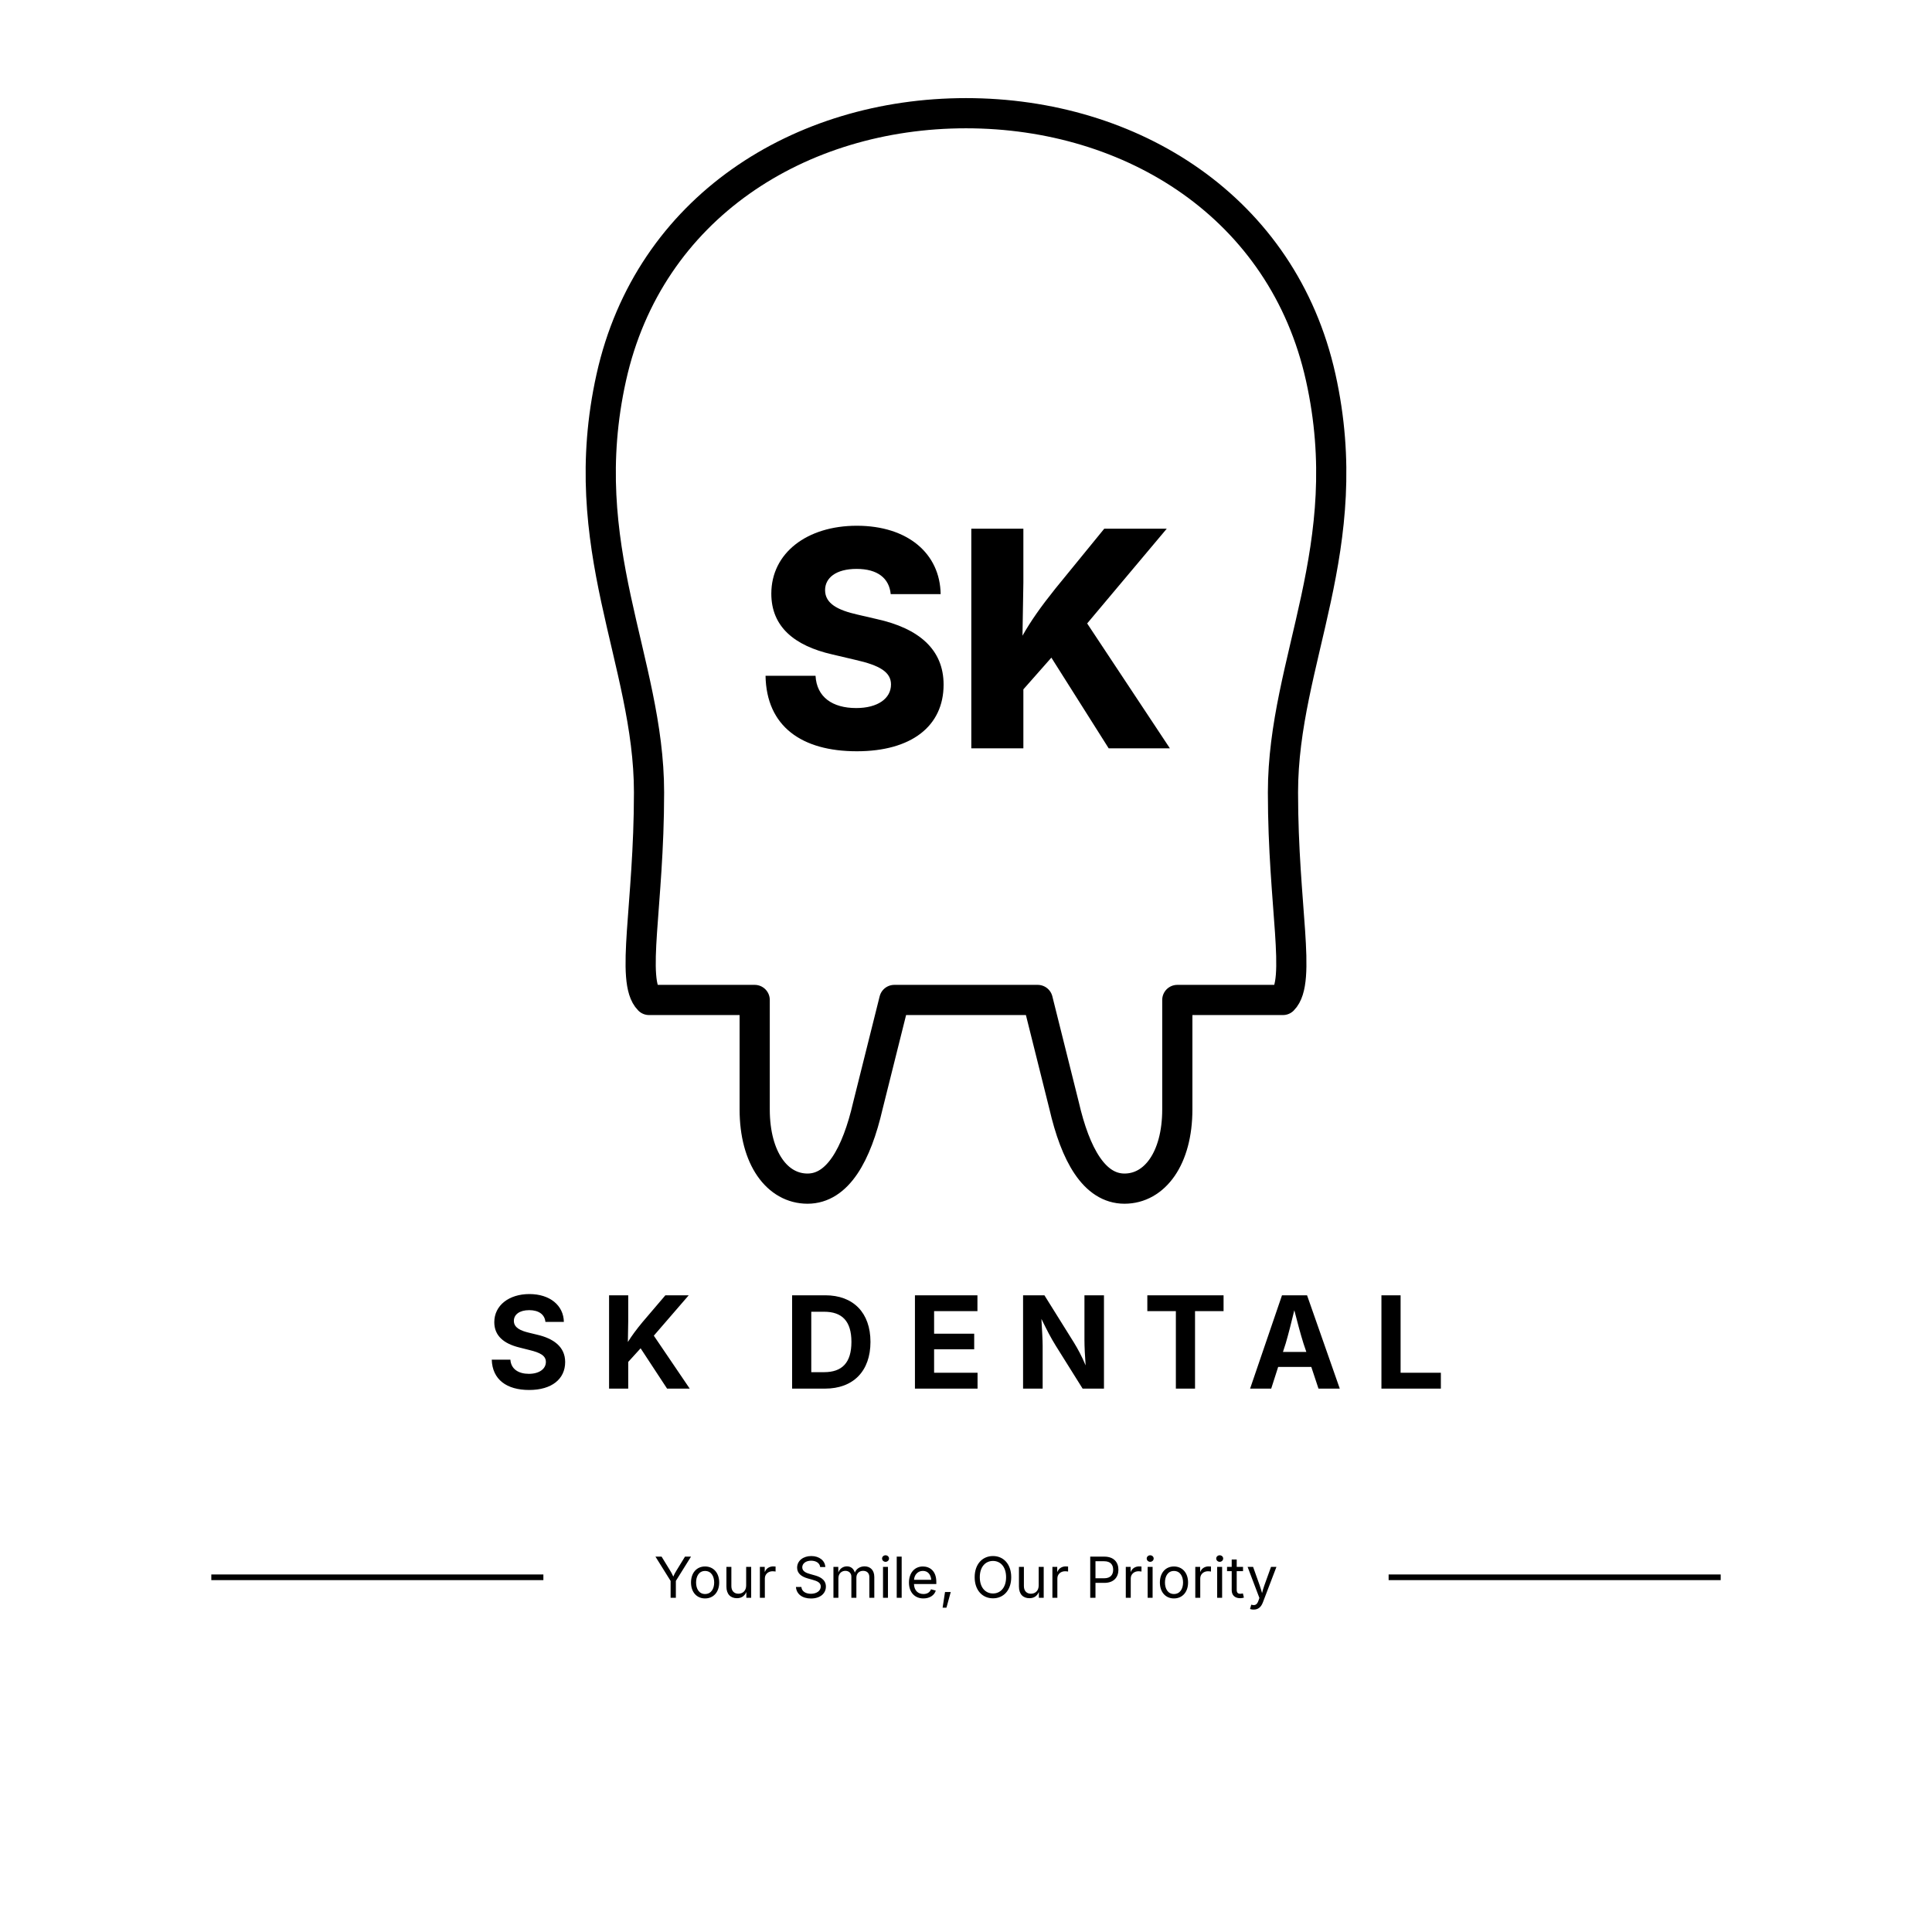
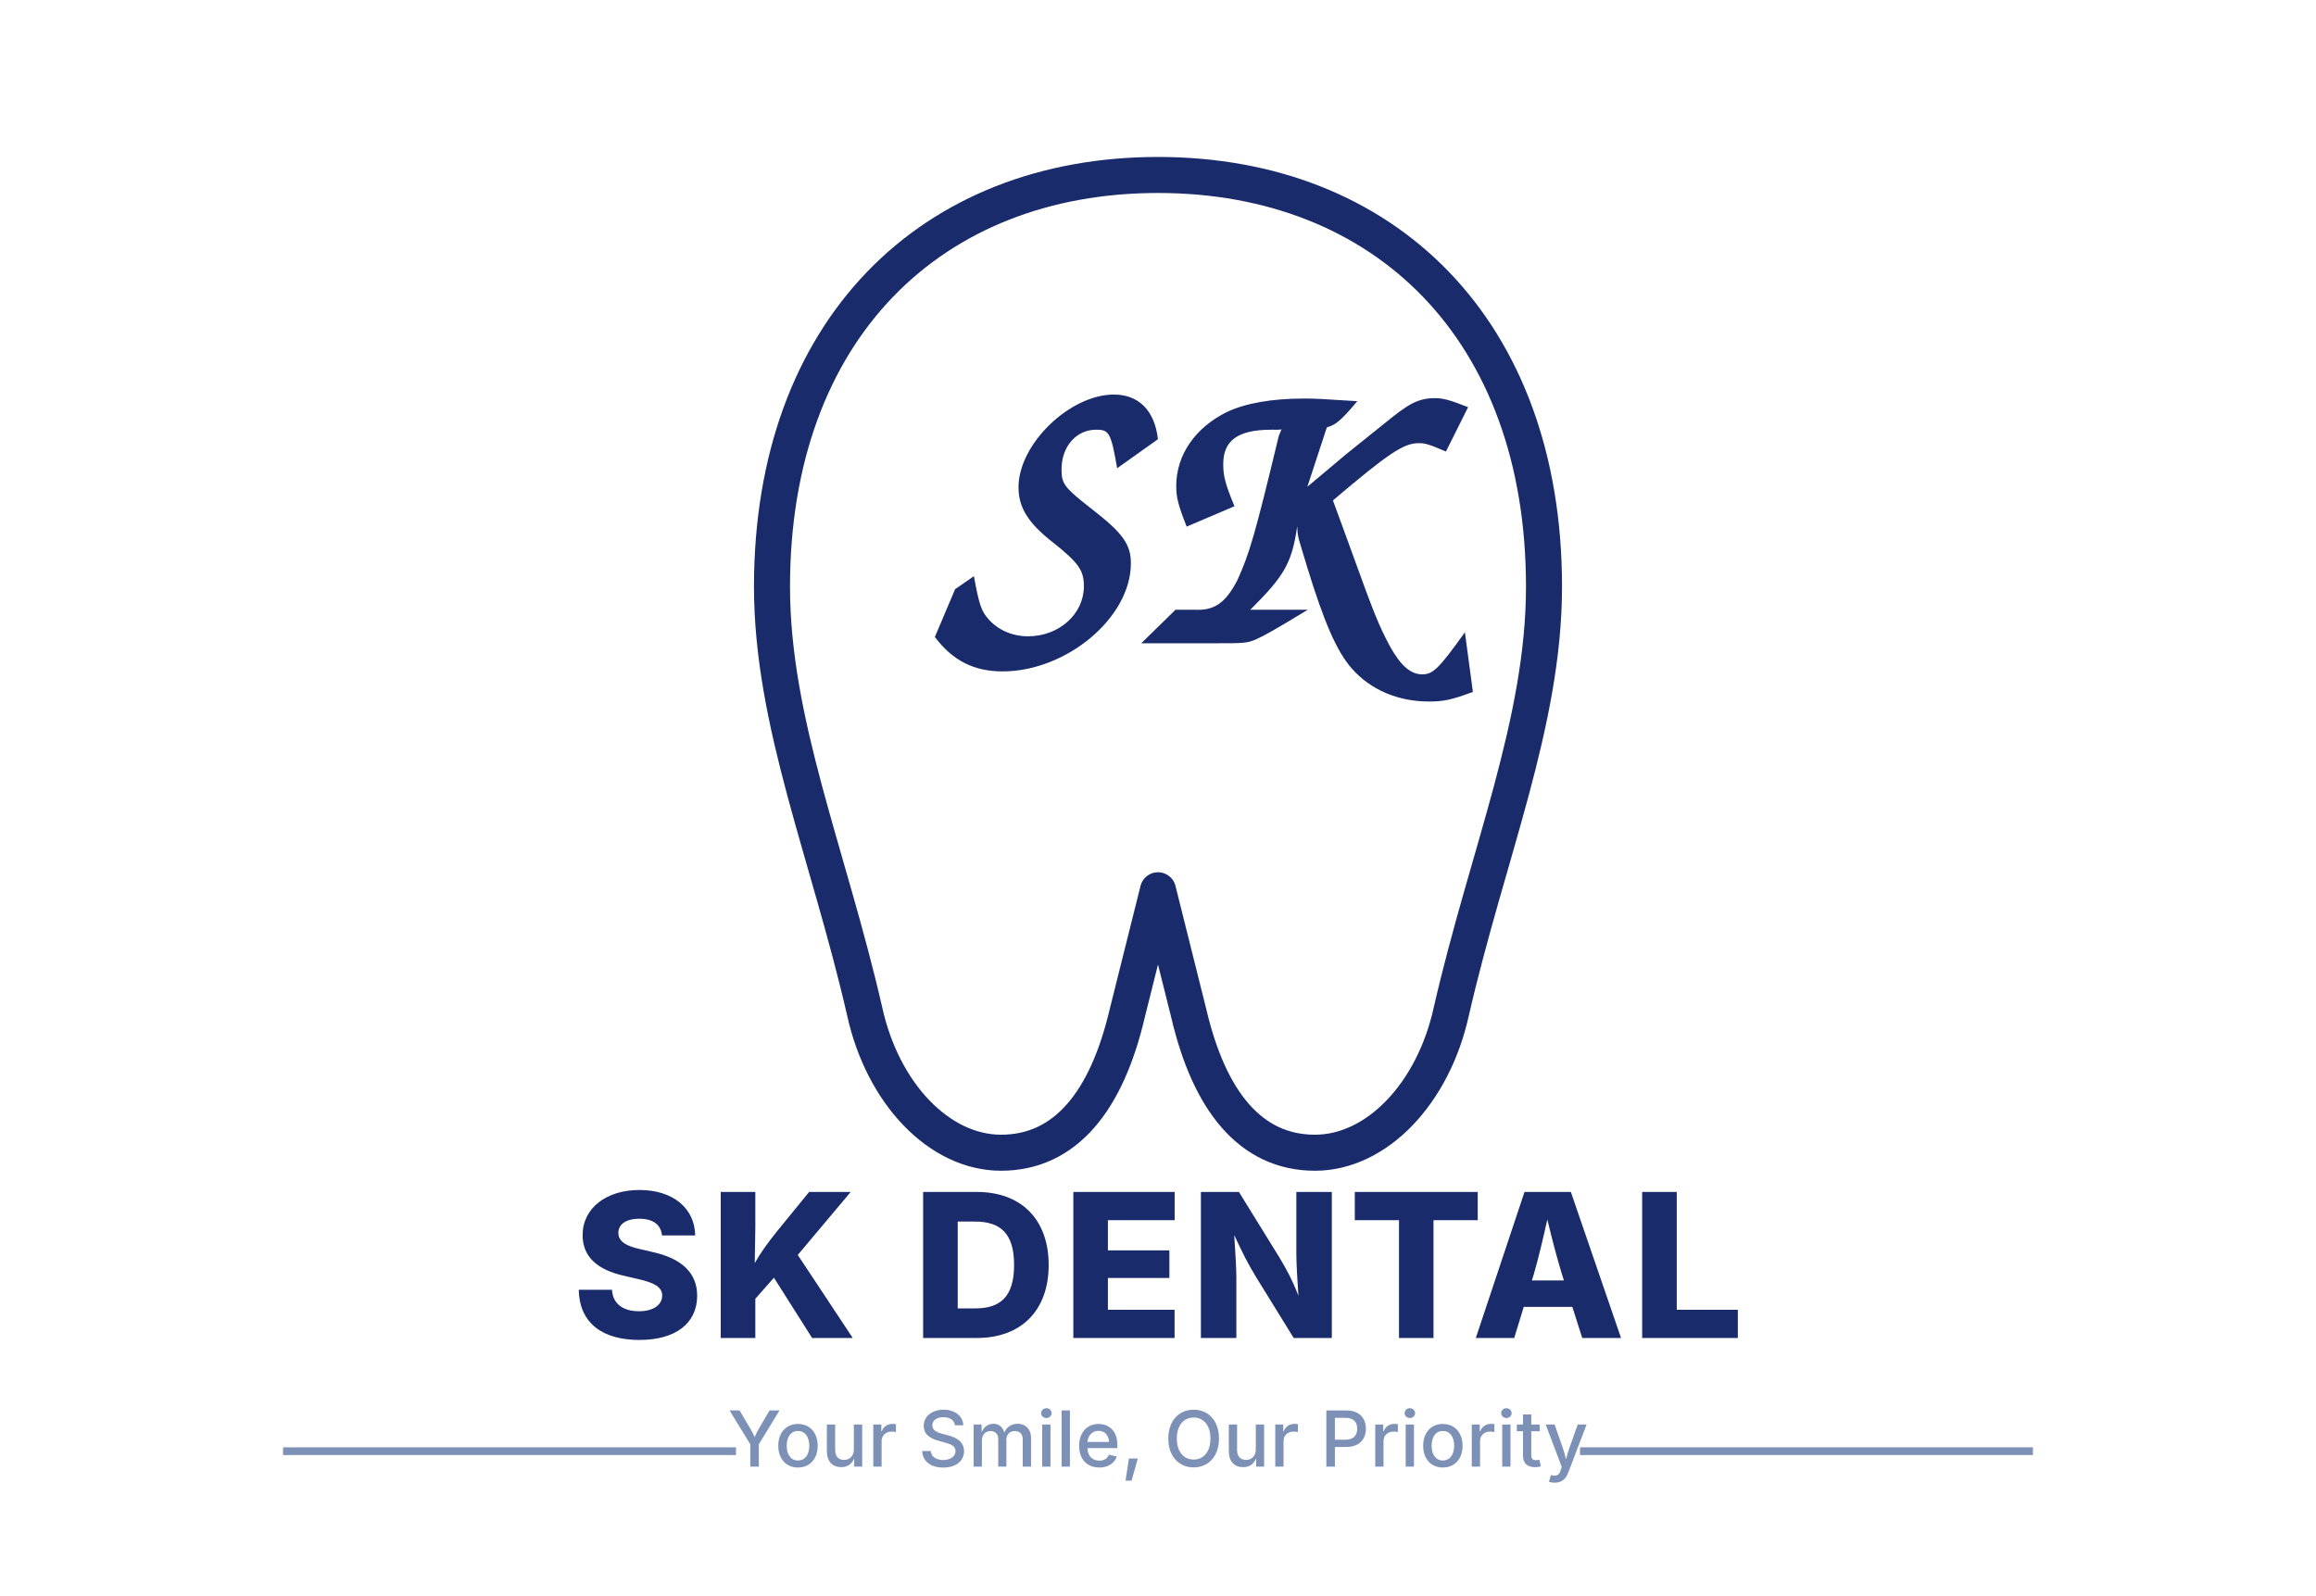
- <svg xmlns="http://www.w3.org/2000/svg" viewBox="0 0 512 512" fill="none" aria-labelledby="skd-logo-title skd-logo-desc">
-   <path d="M 256 30        C 300 30 340 55 350 100        C 360 145 340 175 340 210        C 340 240 345 260 340 265        L 312 265        L 312 294        C 312 307 306 315 298 315        C 290 315 285 306 282 293        L 275 265        L 237 265        L 230 293        C 227 306 222 315 214 315        C 206 315 200 307 200 294        L 200 265        L 172 265        C 167 260 172 240 172 210        C 172 175 152 145 162 100        C 172 55 212 30 256 30        Z" stroke="currentColor" stroke-width="8" fill="none" stroke-linejoin="round" stroke-linecap="round" />
-   <text x="256" y="168" text-anchor="middle" dominant-baseline="middle" font-family="Inter, 'Helvetica Neue', Arial, sans-serif" font-weight="800" font-size="80" fill="currentColor">SK</text>
-   <text x="256" y="368" text-anchor="middle" font-family="Inter, 'Helvetica Neue', Arial, sans-serif" font-weight="700" font-size="34" letter-spacing="8" fill="currentColor">SK DENTAL</text>
-   <line x1="56" y1="418" x2="144" y2="418" stroke="currentColor" stroke-width="1.5" />
-   <text x="256" y="418" text-anchor="middle" dominant-baseline="middle" font-family="Inter, 'Helvetica Neue', Arial, sans-serif" font-size="15" fill="currentColor">Your Smile, Our Priority</text>
-   <line x1="368" y1="418" x2="456" y2="418" stroke="currentColor" stroke-width="1.5" />
+ <svg xmlns="http://www.w3.org/2000/svg" viewBox="0 0 900 620" fill="none" aria-labelledby="skd-logo-title skd-logo-desc">
+   <path d="M450 68        C362 68 300 128 300 228        C300 281 322 332 336 393        C343 425 365 448 389 448        C414 448 430 428 438 394        L450 346        L462 394        C470 428 486 448 511 448        C535 448 557 425 564 393        C578 332 600 281 600 228        C600 128 538 68 450 68 Z" stroke="#1A2B6B" stroke-width="14" fill="none" stroke-linecap="round" stroke-linejoin="round" />
+   <text x="450" y="250" text-anchor="middle" font-family="'Brush Script MT', 'Segoe Script', 'Snell Roundhand', cursive" font-size="154" font-weight="700" fill="#1A2B6B">SK</text>
+   <text x="450" y="520" text-anchor="middle" font-family="Inter, 'Helvetica Neue', Arial, sans-serif" font-size="78" font-weight="800" letter-spacing="2" fill="#1A2B6B">SK DENTAL</text>
+   <line x1="110" y1="564" x2="286" y2="564" stroke="#7D90B6" stroke-width="3" />
+   <text x="450" y="570" text-anchor="middle" font-family="Inter, 'Helvetica Neue', Arial, sans-serif" font-size="30" font-weight="500" fill="#7D90B6">Your Smile, Our Priority</text>
+   <line x1="614" y1="564" x2="790" y2="564" stroke="#7D90B6" stroke-width="3" />
</svg>
